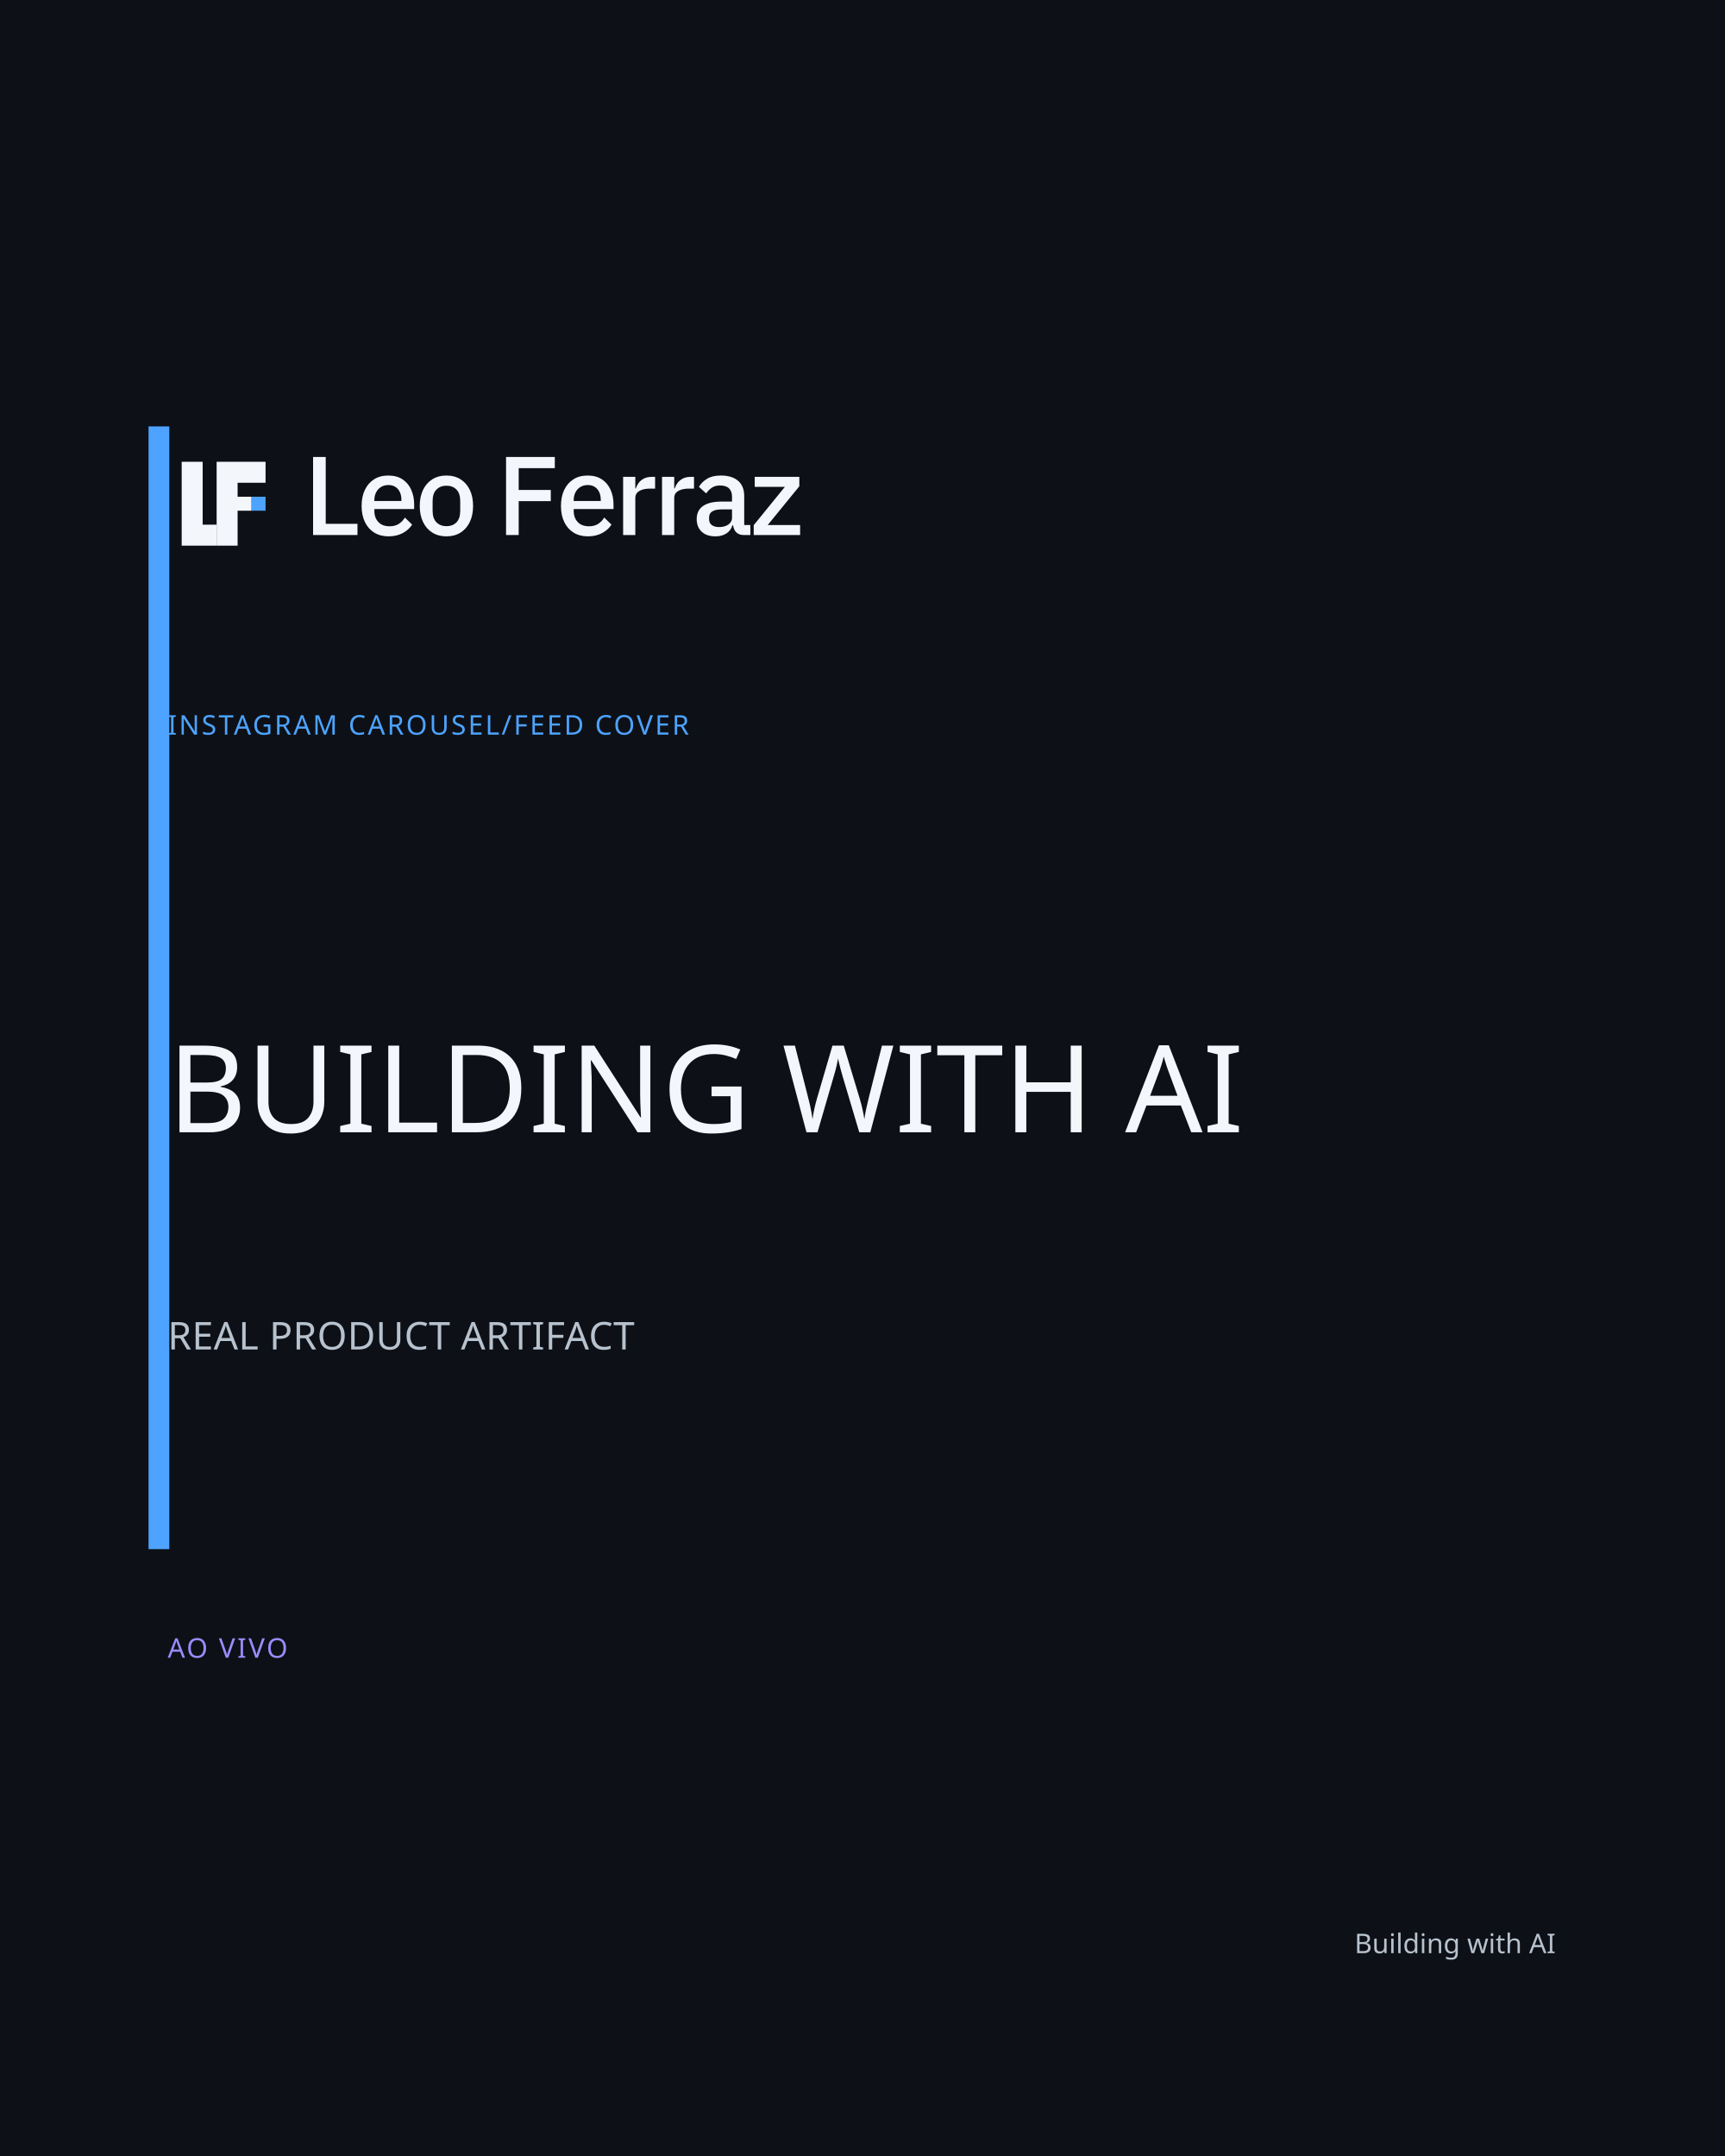
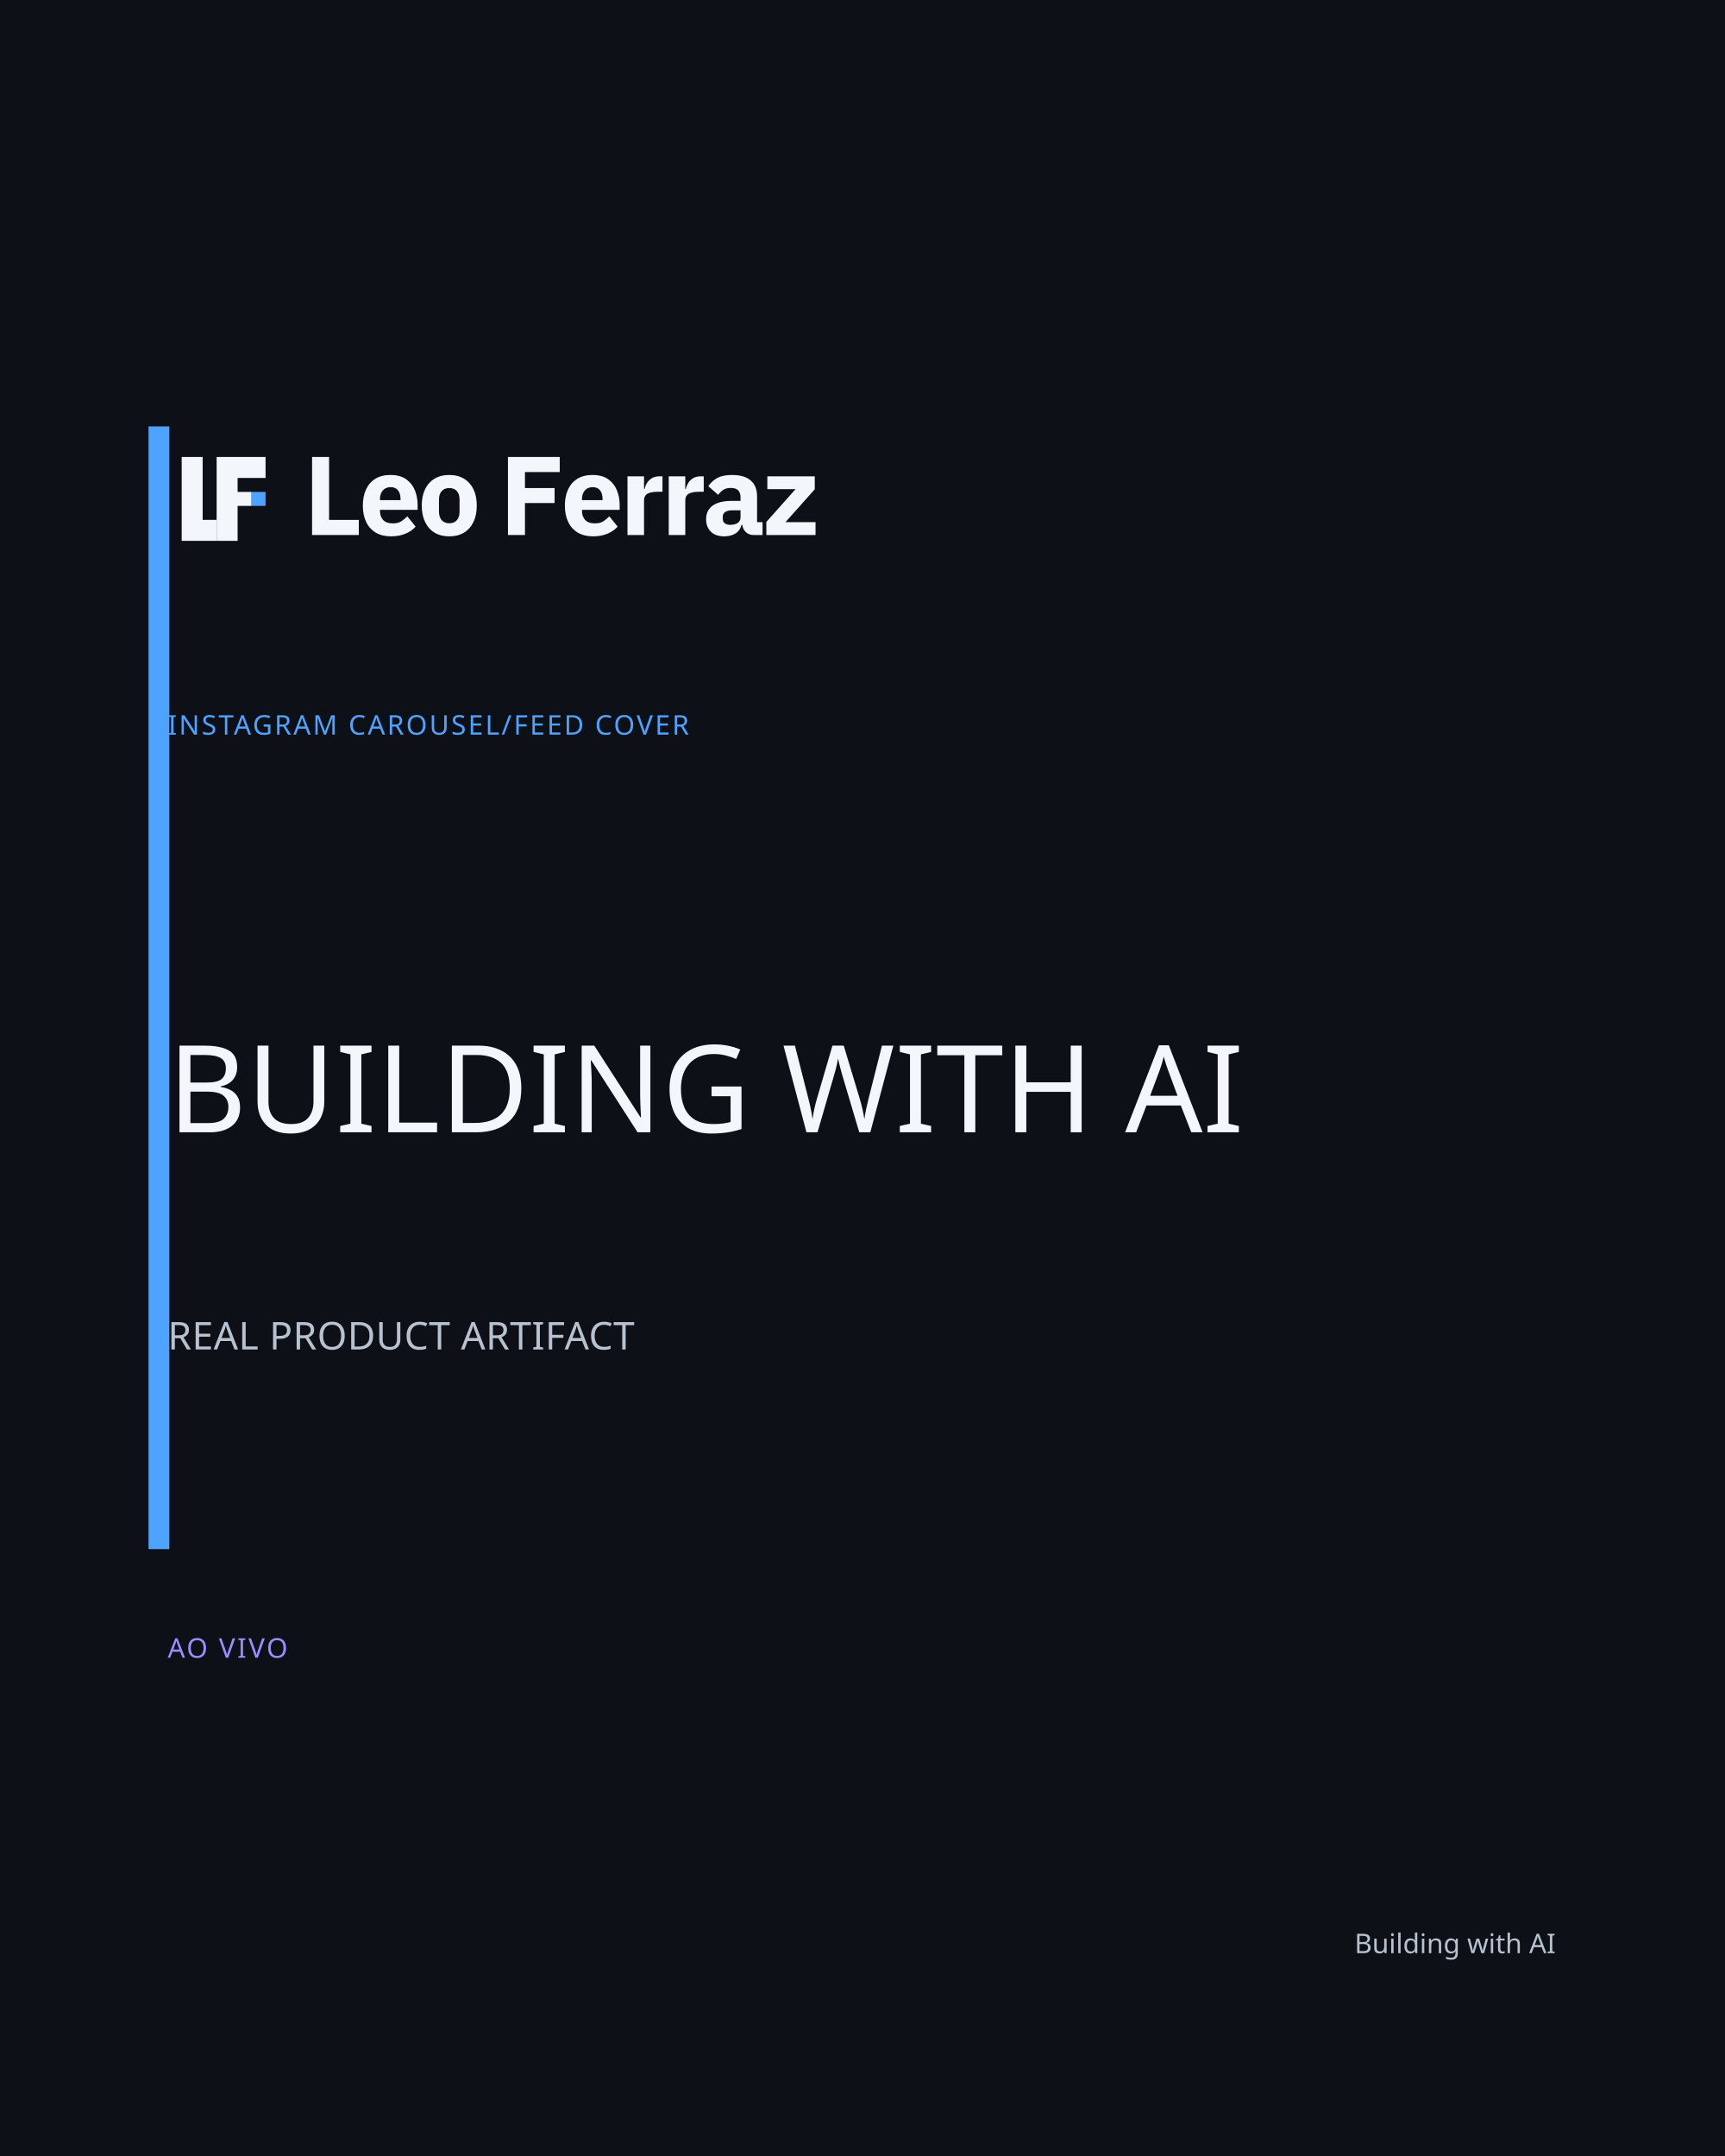
<svg xmlns="http://www.w3.org/2000/svg" viewBox="0 0 1080 1350" width="1080" height="1350" role="img" aria-labelledby="title">
  <rect width="1080" height="1350" fill="#0D1117" />
  <rect x="93" y="267" width="13" height="703" fill="#4DA3FF" />
-   <g data-mark="constructed-lf" transform="translate(105 280.4) scale(1.094)">
+   <g data-mark="constructed-lf" transform="translate(105 277.39) scale(1.094)">
    <path d="M8 8H20V44H28V56H8Z" fill="#F3F6FA" />
    <path d="M28 8H56V20H40V28H48V36H40V56H28Z" fill="#F3F6FA" />
    <rect x="48" y="28" width="8" height="8" fill="#4DA3FF" />
  </g>
-   <path d="M223.81 335L196.02 335L196.02 286.14L203.93 286.14L203.93 328L223.81 328Z" fill="#F3F6FA" />
-   <path d="M243.27 335.84Q238.09 335.84 234.31 333.5Q230.53 331.15 228.47 326.88Q226.4 322.61 226.4 316.8Q226.4 310.99 228.43 306.76Q230.46 302.52 234.17 300.14Q237.88 297.76 243.06 297.76Q248.45 297.76 252.06 300.18Q255.66 302.59 257.48 306.72Q259.3 310.85 259.3 315.89L259.3 318.76L234.38 318.76L234.38 319.95Q234.38 324.15 236.87 326.85Q239.35 329.54 243.97 329.54Q247.33 329.54 249.64 328.07Q251.95 326.6 253.49 324.08L258.04 328.49Q255.94 331.78 252.13 333.81Q248.31 335.84 243.27 335.84ZM243.2 303.71Q240.54 303.71 238.55 304.94Q236.55 306.16 235.47 308.3Q234.38 310.43 234.38 313.23L234.38 313.72L251.32 313.72L251.32 313.02Q251.32 310.22 250.34 308.12Q249.36 306.02 247.54 304.87Q245.72 303.71 243.2 303.71Z" fill="#F3F6FA" />
-   <path d="M279.53 335.84Q274.42 335.84 270.68 333.5Q266.93 331.15 264.87 326.88Q262.8 322.61 262.8 316.8Q262.8 310.99 264.87 306.72Q266.93 302.45 270.68 300.11Q274.42 297.76 279.53 297.76Q284.57 297.76 288.32 300.11Q292.06 302.45 294.13 306.72Q296.19 310.99 296.19 316.8Q296.19 322.61 294.13 326.88Q292.06 331.15 288.32 333.5Q284.57 335.84 279.53 335.84ZM279.53 329.47Q283.45 329.47 285.8 327.06Q288.14 324.64 288.14 319.88L288.14 313.72Q288.14 308.96 285.8 306.55Q283.45 304.13 279.53 304.13Q275.68 304.13 273.27 306.55Q270.85 308.96 270.85 313.72L270.85 319.88Q270.85 324.64 273.27 327.06Q275.68 329.47 279.53 329.47Z" fill="#F3F6FA" />
-   <path d="M324.75 335L316.84 335L316.84 286.14L347.36 286.14L347.36 293.14L324.75 293.14L324.75 306.79L344.84 306.79L344.84 313.79L324.75 313.79Z" fill="#F3F6FA" />
-   <path d="M368.08 335.84Q362.9 335.84 359.12 333.5Q355.34 331.15 353.28 326.88Q351.21 322.61 351.21 316.8Q351.21 310.99 353.24 306.76Q355.27 302.52 358.98 300.14Q362.69 297.76 367.87 297.76Q373.26 297.76 376.87 300.18Q380.47 302.59 382.29 306.72Q384.11 310.85 384.11 315.89L384.11 318.76L359.19 318.76L359.19 319.95Q359.19 324.15 361.67 326.85Q364.16 329.54 368.78 329.54Q372.14 329.54 374.45 328.07Q376.76 326.6 378.3 324.08L382.85 328.49Q380.75 331.78 376.94 333.81Q373.12 335.84 368.08 335.84ZM368.01 303.71Q365.35 303.71 363.35 304.94Q361.36 306.16 360.28 308.3Q359.19 310.43 359.19 313.23L359.19 313.72L376.13 313.72L376.13 313.02Q376.13 310.22 375.15 308.12Q374.17 306.02 372.35 304.87Q370.53 303.71 368.01 303.71Z" fill="#F3F6FA" />
-   <path d="M397.76 335L390.13 335L390.13 298.6L397.76 298.6L397.76 305.81L398.11 305.81Q398.67 303.99 399.9 302.35Q401.12 300.7 403.15 299.65Q405.18 298.6 408.12 298.6L410.15 298.6L410.15 305.95L407.14 305.95Q404.13 305.95 402.03 306.65Q399.93 307.35 398.85 308.61Q397.76 309.87 397.76 311.76Z" fill="#F3F6FA" />
-   <path d="M422.12 335L414.49 335L414.49 298.6L422.12 298.6L422.12 305.81L422.47 305.81Q423.03 303.99 424.26 302.35Q425.48 300.7 427.51 299.65Q429.54 298.6 432.48 298.6L434.51 298.6L434.51 305.95L431.5 305.95Q428.49 305.95 426.39 306.65Q424.29 307.35 423.21 308.61Q422.12 309.87 422.12 311.76Z" fill="#F3F6FA" />
-   <path d="M469.79 335L465.52 335Q463.42 335 461.92 334.06Q460.41 333.11 459.64 331.36Q458.87 329.61 458.87 327.23L458.87 326.6L461.04 328.91L458.59 328.91Q457.54 332.27 454.74 334.06Q451.94 335.84 447.95 335.84Q442.35 335.84 439.27 332.9Q436.19 329.96 436.19 324.99Q436.19 321.35 437.98 318.94Q439.76 316.52 443.19 315.3Q446.62 314.07 451.73 314.07L458.31 314.07L458.31 310.99Q458.31 307.7 456.49 305.85Q454.67 303.99 450.82 303.99Q447.67 303.99 445.6 305.43Q443.54 306.86 442.14 308.96L437.59 304.83Q439.41 301.75 442.74 299.76Q446.06 297.76 451.31 297.76Q458.31 297.76 462.13 301.08Q465.94 304.41 465.94 310.5L465.94 328.77L469.79 328.77ZM458.31 318.97L451.87 318.97Q447.88 318.97 445.92 320.23Q443.96 321.49 443.96 323.87L443.96 325.13Q443.96 327.51 445.64 328.77Q447.32 330.03 450.12 330.03Q452.5 330.03 454.32 329.33Q456.14 328.63 457.23 327.3Q458.31 325.97 458.31 324.22Z" fill="#F3F6FA" />
-   <path d="M500.94 335L471.89 335L471.89 328.84L491.42 304.83L472.52 304.83L472.52 298.6L500.45 298.6L500.45 304.48L480.64 328.77L500.94 328.77Z" fill="#F3F6FA" />
+   <path d="M224.65 335L195.39 335L195.39 286.14L206.03 286.14L206.03 325.55L224.65 325.55Z" fill="#F3F6FA" />
+   <path d="M244.81 335.84Q239.21 335.84 235.26 333.5Q231.3 331.15 229.24 326.81Q227.17 322.47 227.17 316.59Q227.17 310.78 229.17 306.48Q231.16 302.17 235.01 299.79Q238.86 297.41 244.39 297.41Q250.48 297.41 254.23 300.03Q257.97 302.66 259.72 306.93Q261.47 311.2 261.47 316.17L261.47 319.25L237.88 319.25L237.88 319.81Q237.88 323.45 239.88 325.58Q241.87 327.72 246 327.72Q249.29 327.72 251.29 326.39Q253.28 325.06 255.03 323.31L260.21 329.75Q257.76 332.55 253.81 334.2Q249.85 335.84 244.81 335.84ZM244.6 305.04Q242.5 305.04 241 305.99Q239.49 306.93 238.69 308.61Q237.88 310.29 237.88 312.6L237.88 313.16L250.76 313.16L250.76 312.53Q250.76 310.29 250.1 308.61Q249.43 306.93 248.07 305.99Q246.7 305.04 244.6 305.04Z" fill="#F3F6FA" />
+   <path d="M281.28 335.84Q275.89 335.84 272.04 333.5Q268.19 331.15 266.13 326.81Q264.06 322.47 264.06 316.59Q264.06 310.64 266.13 306.37Q268.19 302.1 272.04 299.76Q275.89 297.41 281.28 297.41Q286.67 297.41 290.52 299.76Q294.37 302.1 296.44 306.37Q298.5 310.64 298.5 316.59Q298.5 322.47 296.44 326.81Q294.37 331.15 290.52 333.5Q286.67 335.84 281.28 335.84ZM281.28 327.65Q284.36 327.65 286.04 325.73Q287.72 323.8 287.72 320.37L287.72 312.88Q287.72 309.38 286.04 307.49Q284.36 305.6 281.28 305.6Q278.27 305.6 276.56 307.49Q274.84 309.38 274.84 312.88L274.84 320.37Q274.84 323.8 276.56 325.73Q278.27 327.65 281.28 327.65Z" fill="#F3F6FA" />
+   <path d="M328.67 335L318.03 335L318.03 286.14L350.44 286.14L350.44 295.59L328.67 295.59L328.67 305.6L347.22 305.6L347.22 314.98L328.67 314.98Z" fill="#F3F6FA" />
+   <path d="M371.3 335.84Q365.7 335.84 361.75 333.5Q357.79 331.15 355.73 326.81Q353.66 322.47 353.66 316.59Q353.66 310.78 355.66 306.48Q357.65 302.17 361.5 299.79Q365.35 297.41 370.88 297.41Q376.97 297.41 380.72 300.03Q384.46 302.66 386.21 306.93Q387.96 311.2 387.96 316.17L387.96 319.25L364.37 319.25L364.37 319.81Q364.37 323.45 366.37 325.58Q368.36 327.72 372.49 327.72Q375.78 327.72 377.78 326.39Q379.77 325.06 381.52 323.31L386.7 329.75Q384.25 332.55 380.29 334.2Q376.34 335.84 371.3 335.84ZM371.09 305.04Q368.99 305.04 367.49 305.99Q365.98 306.93 365.18 308.61Q364.37 310.29 364.37 312.6L364.37 313.16L377.25 313.16L377.25 312.53Q377.25 310.29 376.59 308.61Q375.92 306.93 374.56 305.99Q373.19 305.04 371.09 305.04Z" fill="#F3F6FA" />
+   <path d="M403.22 335L392.86 335L392.86 298.25L403.22 298.25L403.22 306.23L403.57 306.23Q403.99 304.2 405.11 302.38Q406.23 300.56 408.16 299.4Q410.08 298.25 412.95 298.25L414.77 298.25L414.77 307.91L412.18 307.91Q409.17 307.91 407.17 308.44Q405.18 308.96 404.2 310.15Q403.22 311.34 403.22 313.51Z" fill="#F3F6FA" />
+   <path d="M429.05 335L418.69 335L418.69 298.25L429.05 298.25L429.05 306.23L429.4 306.23Q429.82 304.2 430.94 302.38Q432.06 300.56 433.99 299.4Q435.91 298.25 438.78 298.25L440.6 298.25L440.6 307.91L438.01 307.91Q435 307.91 433.01 308.44Q431.01 308.96 430.03 310.15Q429.05 311.34 429.05 313.51Z" fill="#F3F6FA" />
+   <path d="M477.42 335L471.68 335Q469.79 335 468.15 334.06Q466.5 333.11 465.52 331.26Q464.54 329.4 464.54 326.81L464.54 325.9L466.78 328.56L464.26 328.56Q463.42 332.13 460.55 333.99Q457.68 335.84 453.48 335.84Q447.95 335.84 445.01 332.87Q442.07 329.89 442.07 325.13Q442.07 321.21 444 318.69Q445.92 316.17 449.46 314.91Q452.99 313.65 457.82 313.65L463.63 313.65L463.63 311.34Q463.63 308.68 462.23 307.11Q460.83 305.53 457.54 305.53Q454.46 305.53 452.64 306.86Q450.82 308.19 449.63 309.87L443.47 304.41Q445.71 301.12 449.14 299.27Q452.57 297.41 458.31 297.41Q466.08 297.41 470.04 300.88Q473.99 304.34 473.99 310.85L473.99 326.95L477.42 326.95ZM463.63 319.53L458.59 319.53Q455.58 319.53 454.04 320.58Q452.5 321.63 452.5 323.66L452.5 324.71Q452.5 326.67 453.76 327.65Q455.02 328.63 457.33 328.63Q459.08 328.63 460.48 328.14Q461.88 327.65 462.76 326.6Q463.63 325.55 463.63 323.87Z" fill="#F3F6FA" />
+   <path d="M510.6 335L479.8 335L479.8 326.81L498.07 306.3L480.43 306.3L480.43 298.25L510.11 298.25L510.11 306.37L491.77 326.95L510.6 326.95Z" fill="#F3F6FA" />
  <text x="105" y="460" fill="#4DA3FF" font-family="IBM Plex Mono" font-size="17px" font-weight="500" text-anchor="start" letter-spacing="0.075em">INSTAGRAM CAROUSEL/FEED COVER</text>
  <text x="105" y="709" fill="#F3F6FA" font-family="IBM Plex Sans" font-size="76px" font-weight="500" text-anchor="start" letter-spacing="0em">BUILDING WITH AI</text>
  <text x="105" y="845" fill="#B7C2CE" font-family="IBM Plex Mono" font-size="24px" font-weight="500" text-anchor="start" letter-spacing="0.01em">REAL PRODUCT ARTIFACT</text>
  <text x="105" y="1038" fill="#9B8CFF" font-family="IBM Plex Mono" font-size="17px" font-weight="500" text-anchor="start" letter-spacing="0.075em">AO VIVO</text>
  <text x="974" y="1223" fill="#B7C2CE" font-family="IBM Plex Mono" font-size="17px" font-weight="500" text-anchor="end" letter-spacing="0em">Building with AI</text>
</svg>
